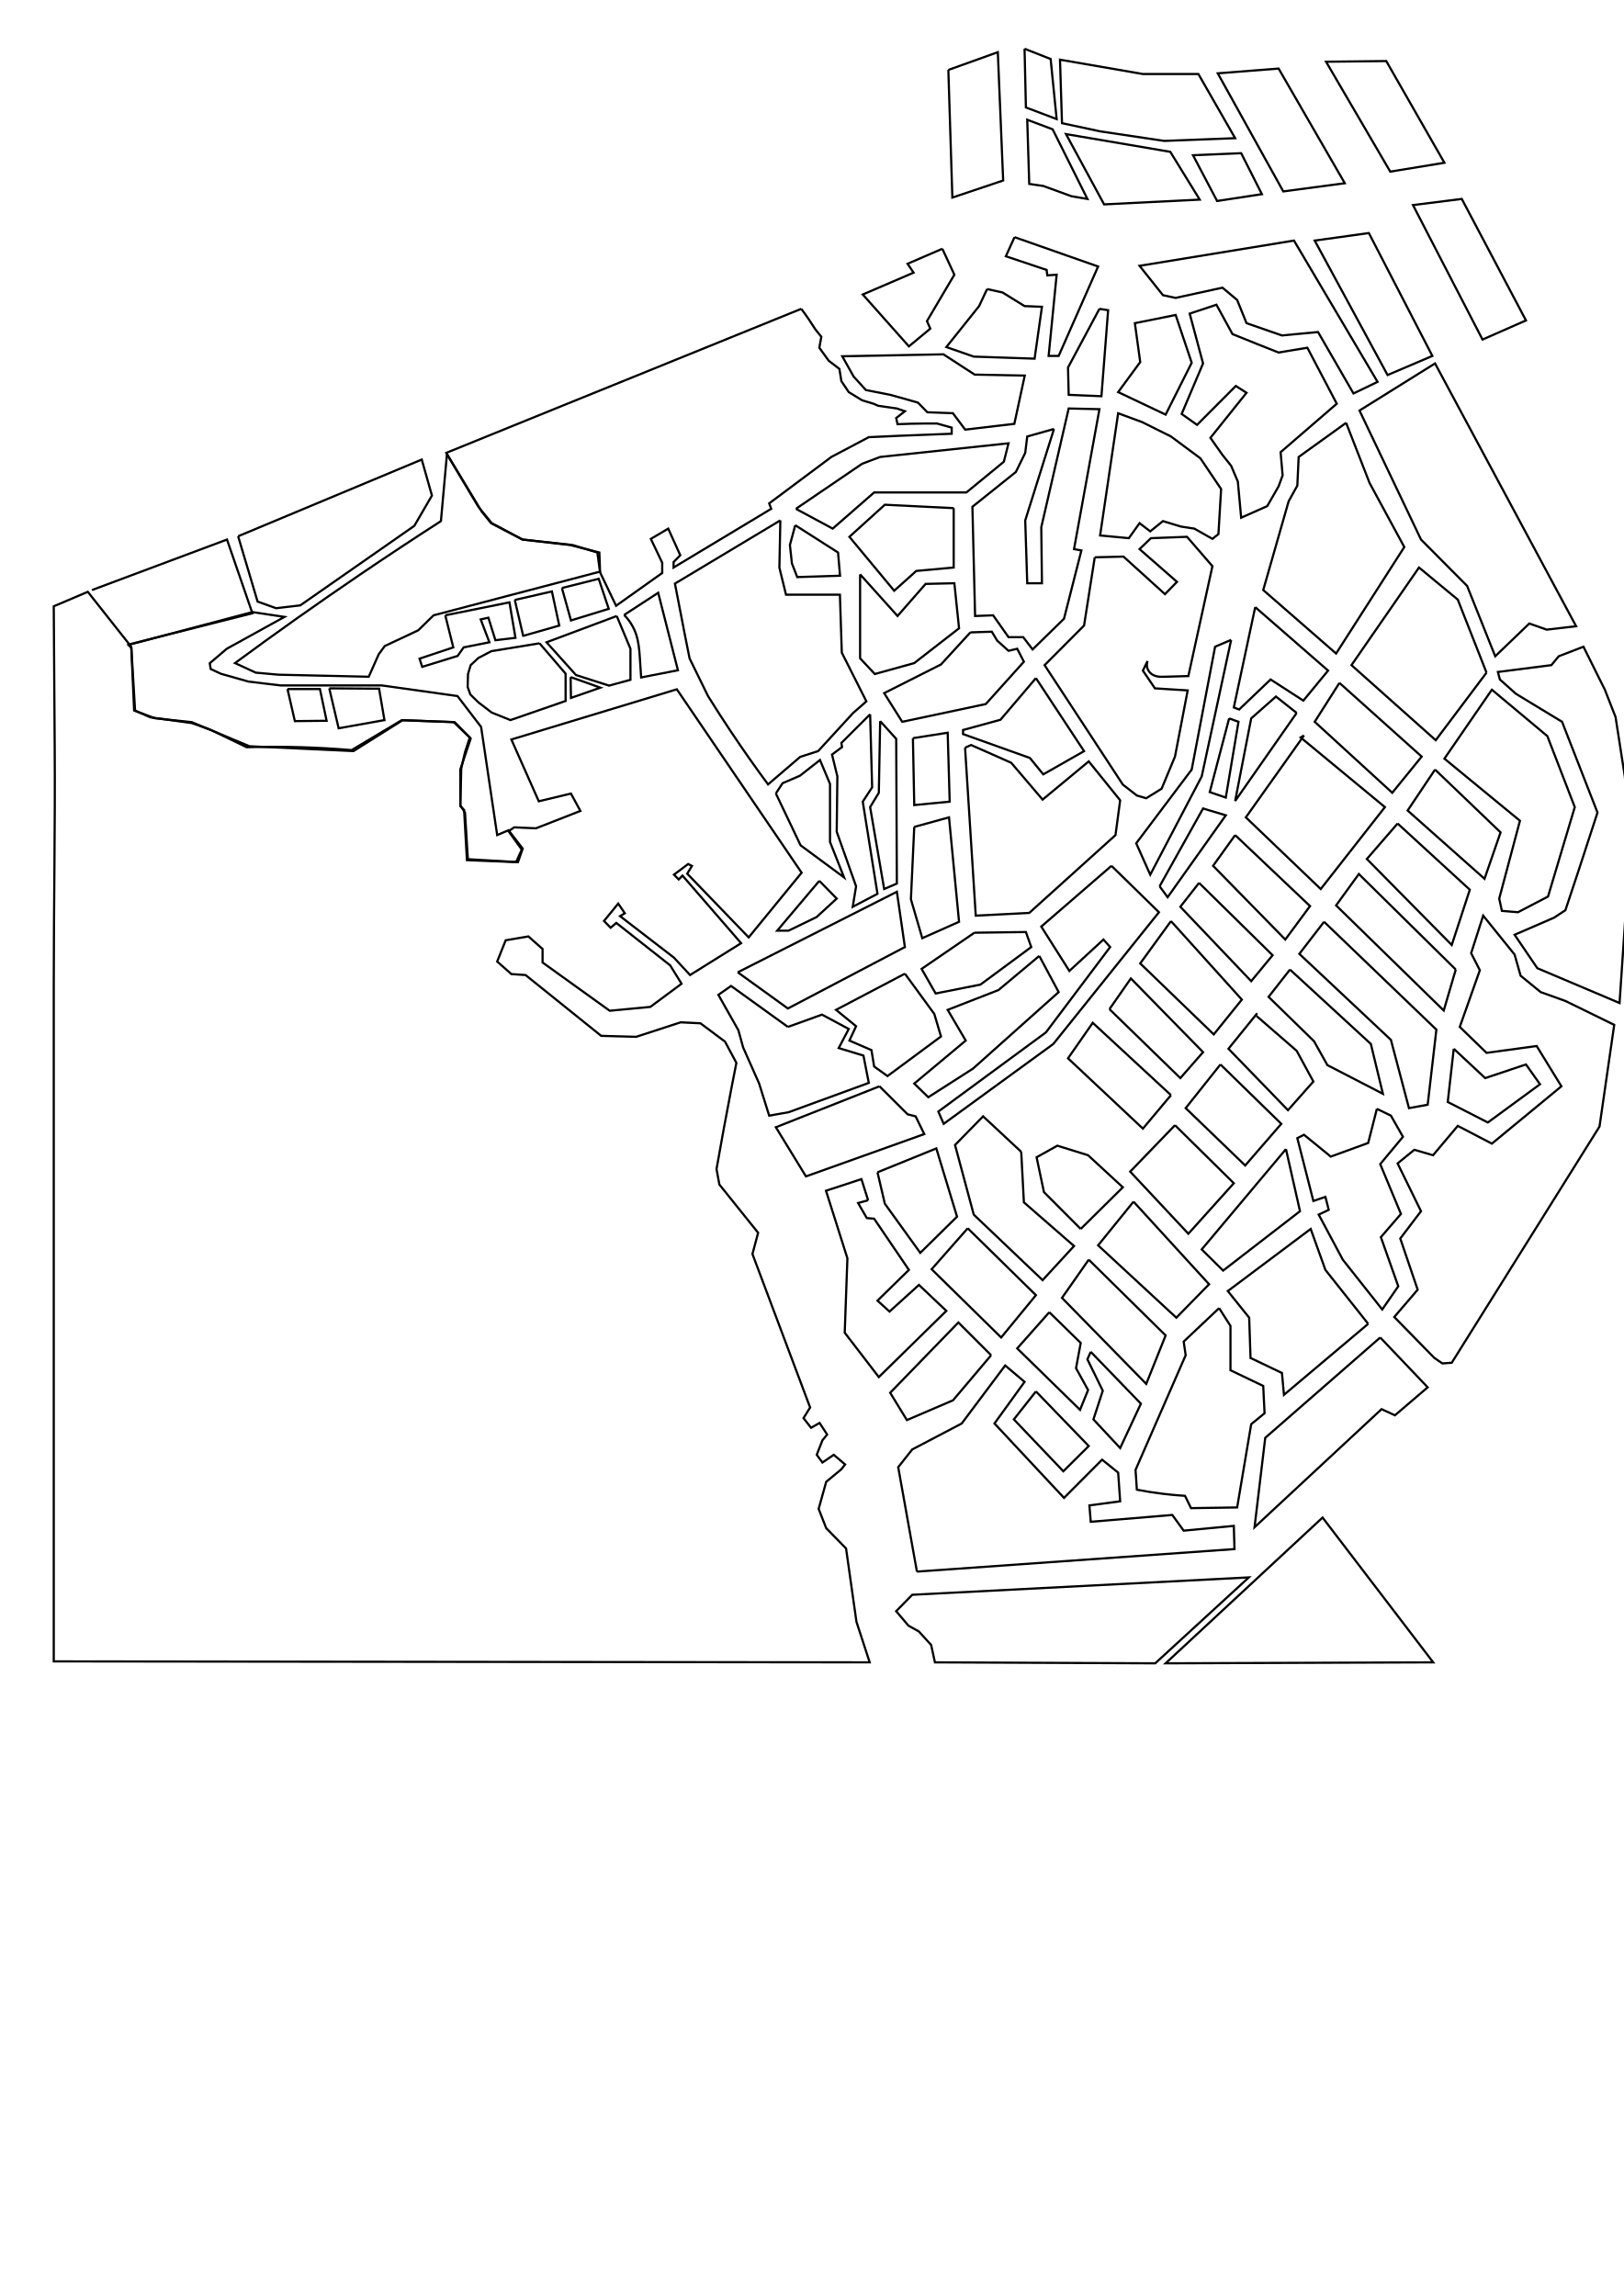
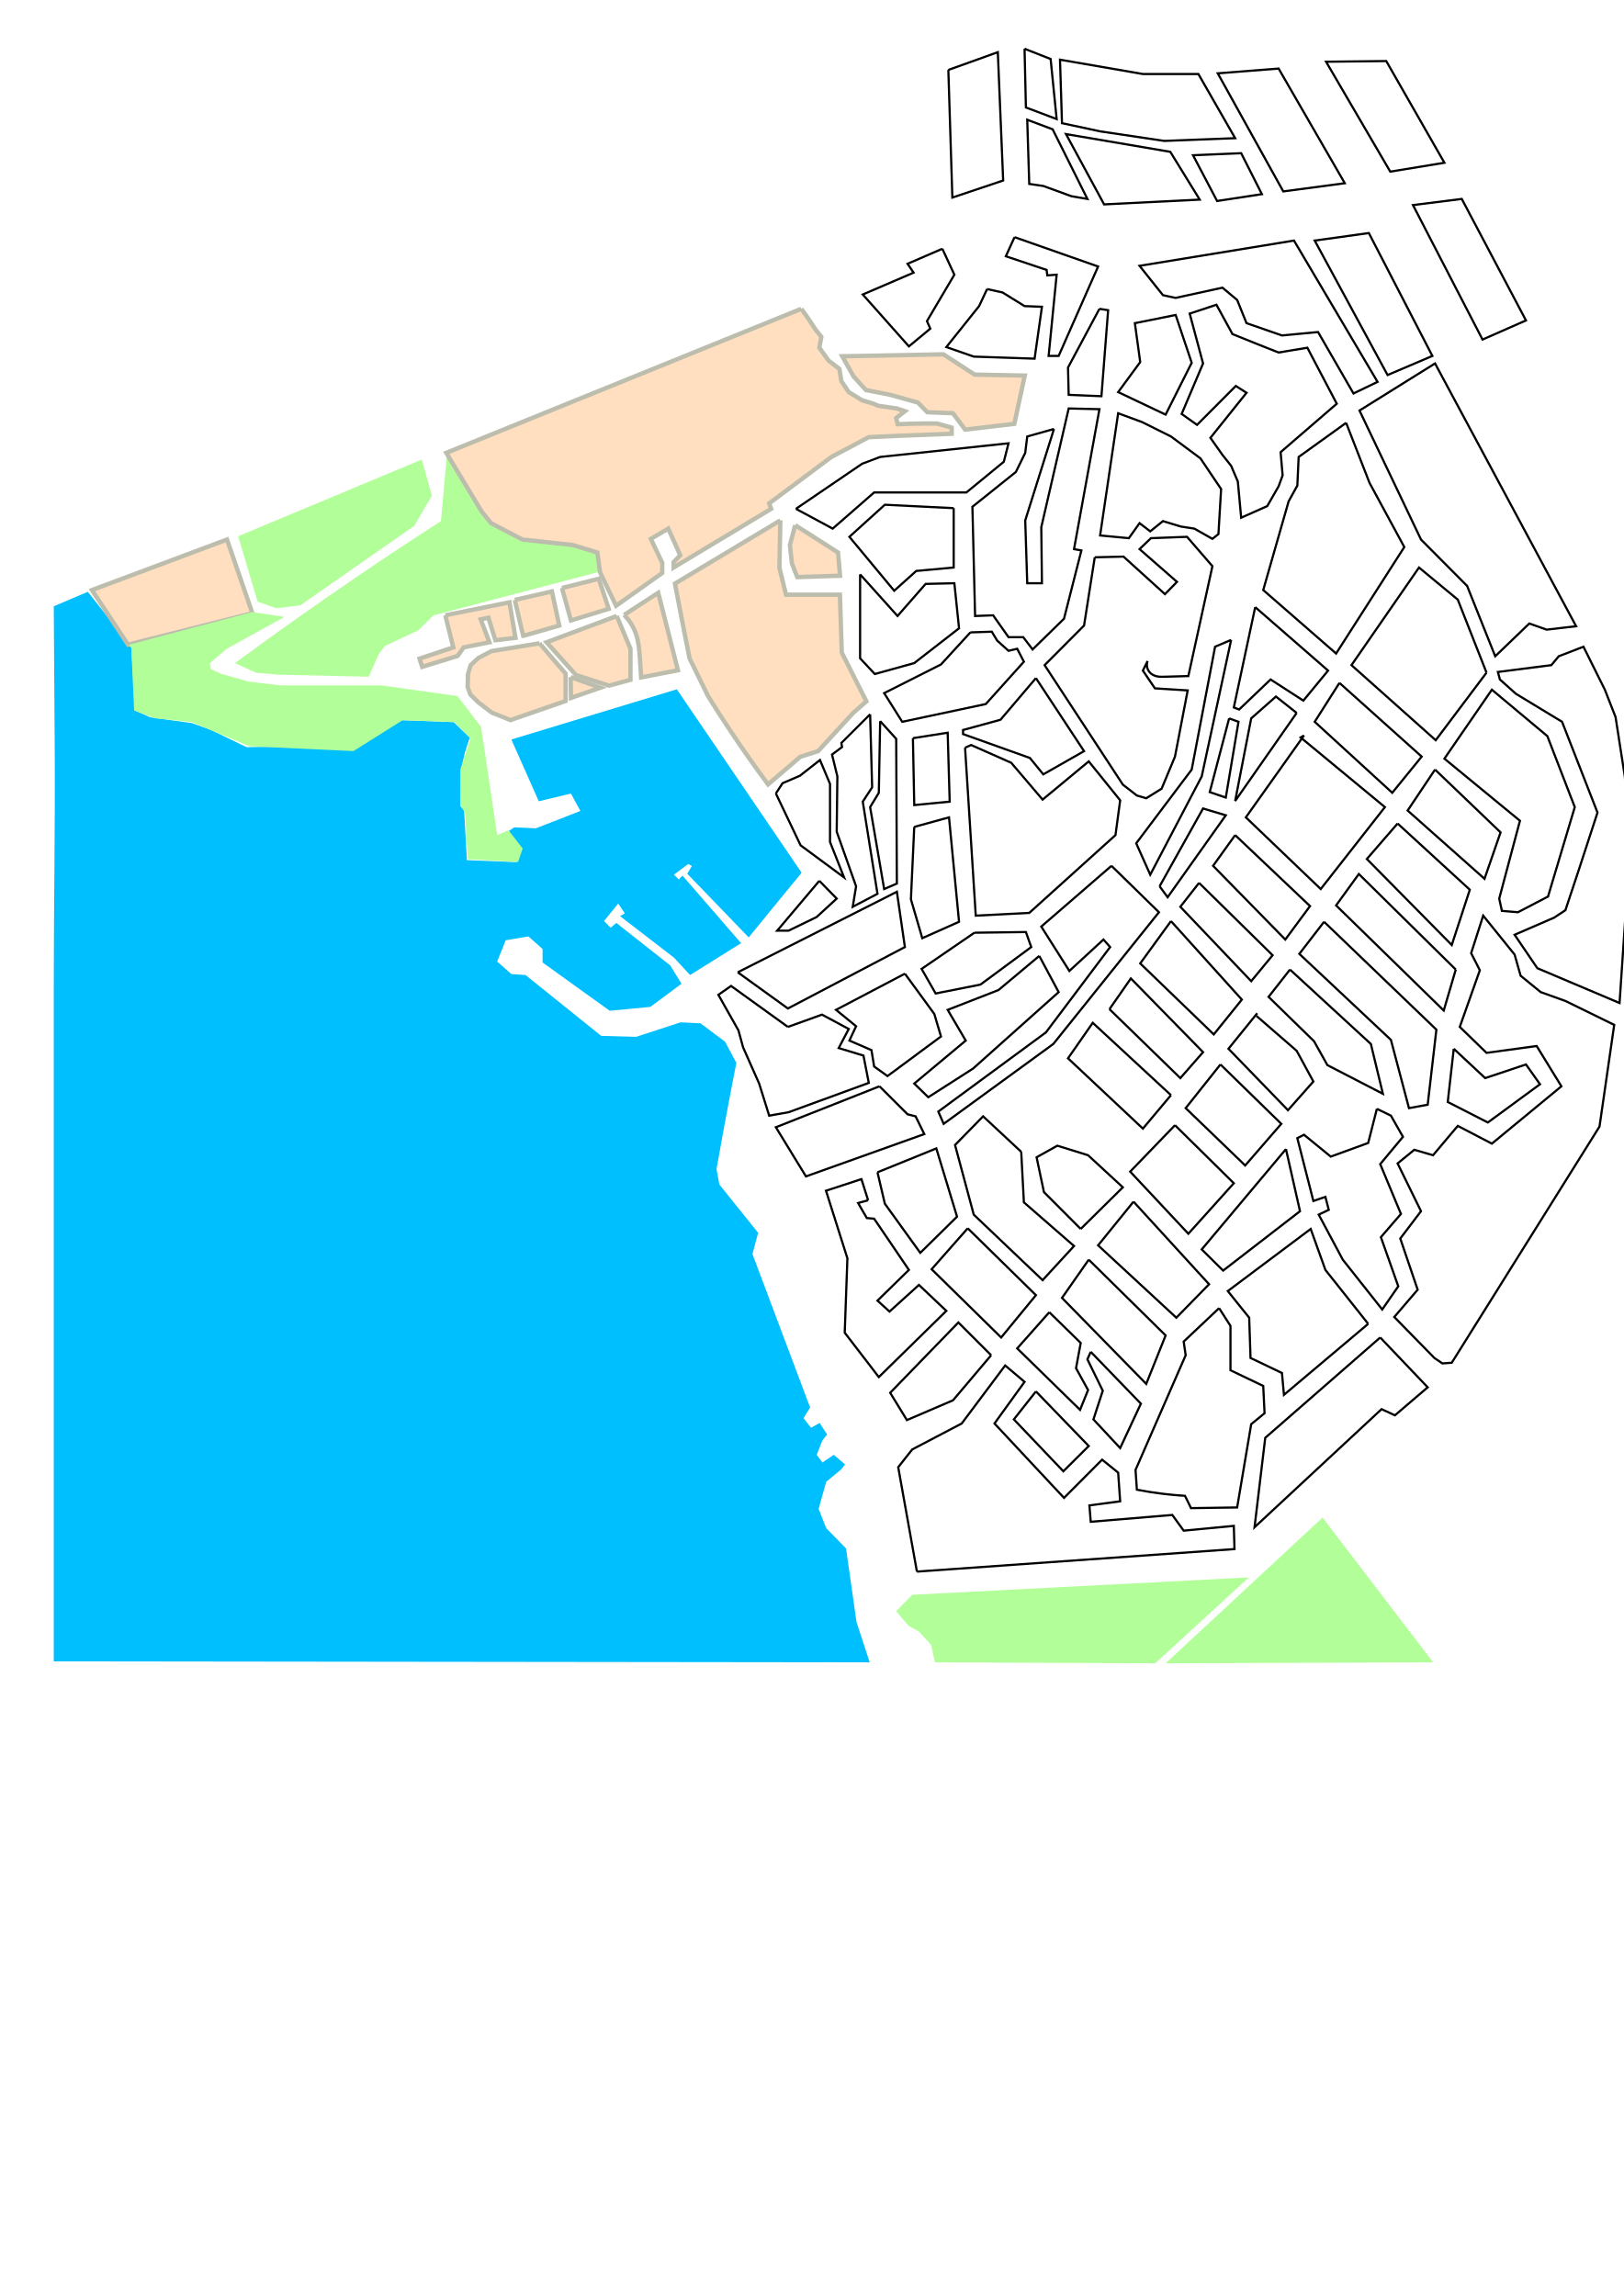
<svg xmlns="http://www.w3.org/2000/svg" width="744.094" height="1052.362" id="svg3717" version="1.1">
  <defs id="defs3719" />
+   <style type="text/css">
+   .city {
+     stroke: #BDBDAE;
+     stroke-width: 2px;
+     fill: #FFDFBF;
+   }
+   .sea {
+     stroke: none;
+     fill: #00BFFF;
+   }
+   .park {
+     stroke: none;
+     fill: #B2FF99;
+   
+   }
+ </style>
  <g id="layer1">
-     <path style="fill:none;stroke:#000000;stroke-width:1px;stroke-linecap:butt;stroke-linejoin:miter;stroke-opacity:1" d="m 109.125,245.789 84.147,-35.154 4.675,16.492 -8.075,13.888 -52.273,36.456 -11.05,1.302 -8.5,-3.038 -8.925,-29.946" id="path2995" />
-     <path style="fill:none;stroke:#000000;stroke-width:1px;stroke-linecap:butt;stroke-linejoin:miter;stroke-opacity:1" d="m 60.165,296.471 -19.931,-25.22 -15.598,6.637 0.433,65.04 c 0.242,36.281 -0.433,72.561 -0.433,108.843 l 0,124.329 0,185.387 373.917,0.442 -6.066,-18.583 -4.766,-33.626 -9.099,-9.291 -3.466,-8.849 3.466,-12.389 6.932,-5.752 1.733,-2.212 -5.199,-4.425 -5.199,3.54 -2.6,-3.54 2.6,-6.637 2.166,-2.655 -3.466,-5.309 -3.9,2.212 -3.466,-4.425 3.033,-4.867 -26.43,-70.35 2.6,-9.734 -17.764,-22.123 -1.3,-7.079 c 2.203,-12.556 4.514,-25.093 6.932,-37.608 0.713,-3.689 1.435,-7.376 2.166,-11.061 l -5.199,-9.734 -11.265,-8.407 -9.099,-0.442 -20.364,6.637 -16.031,-0.442 -34.662,-27.874 -6.499,-0.442 -6.499,-5.752 3.9,-9.734 10.399,-1.77 6.499,5.752 0,6.194 30.763,22.123 18.631,-1.77 14.298,-10.619 -5.199,-8.407 -24.697,-19.468 -2.6,2.212 -3.033,-3.097 6.499,-7.964 3.033,4.425 -2.166,1.327 24.697,19.025 7.366,7.964 23.397,-14.601 -26.863,-30.972 -1.733,1.77 -2.166,-2.212 6.499,-4.867 1.733,0.885 -2.166,3.54 28.163,29.202 24.263,-29.644 -57.192,-84.066 -75.823,23.008 12.565,28.317 14.731,-3.54 4.333,7.964 -20.364,7.964 -9.965,-0.442 -2.6,1.77 6.066,8.407 -2.6,5.752 -22.53,-0.885 -1.3,-23.007 -1.733,-1.77 0.433,-17.256 1.733,-7.522 2.166,-6.637 -7.366,-7.079 -23.83,-0.885 -22.964,13.716 c -7.641,-0.654 -15.299,-1.096 -22.964,-1.327 -8.374,-0.253 -16.756,-0.253 -25.13,0 l -16.464,-7.964 -8.666,-3.097 -19.064,-2.655 -6.932,-3.097 -1.733,-29.202" id="path2999" />
-     <path style="fill:none;stroke:#000000;stroke-width:1px;stroke-linecap:butt;stroke-linejoin:miter;stroke-opacity:1" d="m 204.82,208.191 -2.757,30.66 c -12.559,8.08 -25.019,16.32 -37.377,24.716 -19.247,13.076 -38.247,26.533 -56.985,40.359 l 9.498,4.38 10.417,0.939 41.36,0.939 4.596,-10.324 2.757,-3.754 15.319,-7.196 7.047,-6.883 76.287,-20.023 -0.306,-8.76 -13.48,-3.441 -21.752,-2.503 -14.093,-7.509 -6.127,-7.509 -14.4,-24.09" id="tophane2" />
-     <path style="fill:none;stroke:#000000;stroke-width:1px;stroke-linecap:butt;stroke-linejoin:miter;stroke-opacity:1" d="m 367.197,141.551 -162.684,66.014 16.238,26.906 4.289,5.319 14.4,7.509 22.978,2.503 11.336,3.441 1.226,9.073 7.353,15.33 21.14,-15.017 0,-4.693 -5.208,-10.95 7.966,-4.693 5.515,12.202 -3.064,3.129 0,2.503 44.73,-26.906 -0.919,-2.503 28.493,-21.275 17.157,-9.073 c 4.595,-0.22 9.191,-0.428 13.787,-0.626 8.066,-0.347 16.134,-0.66 24.203,-0.939 l 0,-2.816 -6.74,-1.877 c -1.838,-0.014 -3.676,-0.014 -5.515,0 -4.188,0.032 -8.376,0.136 -12.561,0.313 l -0.613,-2.816 3.983,-3.129 -3.676,-1.251 -8.578,-1.251 -2.145,-0.939 -5.208,-1.564 -6.127,-3.754 -3.37,-5.006 -0.919,-5.631 -4.902,-3.754 -4.289,-5.944 0.919,-5.006 -2.757,-3.441 c -0.987,-1.587 -2.009,-3.152 -3.064,-4.693 -1.088,-1.59 -2.212,-3.155 -3.37,-4.693" id="cumhuriyetM" />
-     <path style="fill:none;stroke:#000000;stroke-width:1px;stroke-linecap:butt;stroke-linejoin:miter;stroke-opacity:1" d="m 42.136,270.45 61.887,-23.152 11.642,33.789 -56.985,14.392" id="arazi1" />
-     <path style="fill:none;stroke:#000000;stroke-width:1px;stroke-linecap:butt;stroke-linejoin:miter;stroke-opacity:1" d="m 145.537,315.971 0,0" id="path3023" />
-     <path style="fill:none;stroke:#000000;stroke-width:1px;stroke-linecap:butt;stroke-linejoin:miter;stroke-opacity:1" d="m 131.75,315.815 14.859,0 c 0.258,1.21 0.515,2.42 0.772,3.63 0.771,3.638 1.535,7.277 2.292,10.918 l -14.553,0.156 -3.37,-14.704" id="arazi2" />
-     <path style="fill:none;stroke:#000000;stroke-width:1px;stroke-linecap:butt;stroke-linejoin:miter;stroke-opacity:1" d="m 150.898,315.502 4.289,18.302 20.986,-3.754 -2.451,-14.392 -22.825,-0.156" id="arazi3" />
-     <path style="fill:none;stroke:#000000;stroke-width:1px;stroke-linecap:butt;stroke-linejoin:miter;stroke-opacity:1" d="m 204.054,282.026 3.676,14.704 -15.472,5.162 1.226,3.754 16.238,-5.006 2.757,-3.911 11.795,-2.346 -3.983,-10.481 3.523,-0.782 3.217,10.324 9.191,-1.095 -2.757,-16.269 -29.412,5.944" id="arazi4" />
-     <path style="fill:none;stroke:#000000;stroke-width:1px;stroke-linecap:butt;stroke-linejoin:miter;stroke-opacity:1" d="m 235.916,274.986 3.83,16.425 0.153,0 16.391,-4.693 -3.37,-15.643 -17.004,3.911" id="arazi5" />
-     <path style="fill:none;stroke:#000000;stroke-width:1px;stroke-linecap:butt;stroke-linejoin:miter;stroke-opacity:1" d="m 257.516,269.511 4.136,14.861 17.31,-5.319 -4.596,-13.766 -16.85,4.224" id="arazi6" />
-     <path style="fill:none;stroke:#000000;stroke-width:1px;stroke-linecap:butt;stroke-linejoin:miter;stroke-opacity:1" d="m 247.252,294.853 -22.059,3.598 -5.974,3.129 -3.523,3.285 -1.225,4.067 -0.153,5.944 1.225,3.441 3.676,3.598 6.127,4.693 8.578,3.441 25.276,-8.76 0,-12.514 -11.949,-13.922" id="arazi7" />
-     <path style="fill:none;stroke:#000000;stroke-width:1px;stroke-linecap:butt;stroke-linejoin:miter;stroke-opacity:1" d="m 282.638,282.339 -32.169,12.045 13.48,15.017 15.165,4.849 9.804,-2.659 0,-14.235 -6.281,-15.017" id="arazi8" />
-     <path style="fill:none;stroke:#000000;stroke-width:1px;stroke-linecap:butt;stroke-linejoin:miter;stroke-opacity:1" d="m 261.499,310.34 0.153,9.542 13.48,-4.693 -13.634,-4.849" id="arazi9" />
-     <path style="fill:none;stroke:#000000;stroke-width:1px;stroke-linecap:butt;stroke-linejoin:miter;stroke-opacity:1" d="m 286.008,281.869 c 2.508,2.458 4.389,5.562 5.512,8.921 1.124,3.36 1.452,6.934 1.687,10.476 l 0.613,9.229 16.85,-3.285 -9.038,-35.51 -15.625,10.168" id="arazi10" />
-     <path style="fill:none;stroke:#000000;stroke-width:1px;stroke-linecap:butt;stroke-linejoin:miter;stroke-opacity:1" d="m 357.609,238.51 -48.31,28.981 c 1.486,7.823 3.003,15.639 4.549,23.45 0.716,3.615 1.438,7.228 2.166,10.84 l 8.449,17.256 c 3.381,5.44 6.848,10.824 10.399,16.149 5.505,8.256 11.212,16.371 17.114,24.335 l 14.731,-12.61 8.232,-2.655 16.031,-17.477 6.066,-5.309 -11.265,-22.344 -0.867,-26.547 -24.697,0 -3.033,-12.389 0.433,-21.68" id="selcukMh" />
+     <path class="park" title="tophane_p1" d="m 109.125,245.789 84.147,-35.154 4.675,16.492 -8.075,13.888 -52.273,36.456 -11.05,1.302 -8.5,-3.038 -8.925,-29.946" id="path2995" />
+     <path class="sea" d="m 60.165,296.471 -19.931,-25.22 -15.598,6.637 0.433,65.04 c 0.242,36.281 -0.433,72.561 -0.433,108.843 l 0,124.329 0,185.387 373.917,0.442 -6.066,-18.583 -4.766,-33.626 -9.099,-9.291 -3.466,-8.849 3.466,-12.389 6.932,-5.752 1.733,-2.212 -5.199,-4.425 -5.199,3.54 -2.6,-3.54 2.6,-6.637 2.166,-2.655 -3.466,-5.309 -3.9,2.212 -3.466,-4.425 3.033,-4.867 -26.43,-70.35 2.6,-9.734 -17.764,-22.123 -1.3,-7.079 c 2.203,-12.556 4.514,-25.093 6.932,-37.608 0.713,-3.689 1.435,-7.376 2.166,-11.061 l -5.199,-9.734 -11.265,-8.407 -9.099,-0.442 -20.364,6.637 -16.031,-0.442 -34.662,-27.874 -6.499,-0.442 -6.499,-5.752 3.9,-9.734 10.399,-1.77 6.499,5.752 0,6.194 30.763,22.123 18.631,-1.77 14.298,-10.619 -5.199,-8.407 -24.697,-19.468 -2.6,2.212 -3.033,-3.097 6.499,-7.964 3.033,4.425 -2.166,1.327 24.697,19.025 7.366,7.964 23.397,-14.601 -26.863,-30.972 -1.733,1.77 -2.166,-2.212 6.499,-4.867 1.733,0.885 -2.166,3.54 28.163,29.202 24.263,-29.644 -57.192,-84.066 -75.823,23.008 12.565,28.317 14.731,-3.54 4.333,7.964 -20.364,7.964 -9.965,-0.442 -2.6,1.77 6.066,8.407 -2.6,5.752 -22.53,-0.885 -1.3,-23.007 -1.733,-1.77 0.433,-17.256 1.733,-7.522 2.166,-6.637 -7.366,-7.079 -23.83,-0.885 -22.964,13.716 c -7.641,-0.654 -15.299,-1.096 -22.964,-1.327 -8.374,-0.253 -16.756,-0.253 -25.13,0 l -16.464,-7.964 -8.666,-3.097 -19.064,-2.655 -6.932,-3.097 -1.733,-29.202" id="akdeniz" />
+     <path class="park" title="tophane_p2" d="m 204.82,208.191 -2.757,30.66 c -12.559,8.08 -25.019,16.32 -37.377,24.716 -19.247,13.076 -38.247,26.533 -56.985,40.359 l 9.498,4.38 10.417,0.939 41.36,0.939 4.596,-10.324 2.757,-3.754 15.319,-7.196 7.047,-6.883 76.287,-20.023 -0.306,-8.76 -13.48,-3.441 -21.752,-2.503 -14.093,-7.509 -6.127,-7.509 -14.4,-24.09" id="tophane2" />
+     <path class="city" d="m 367.197,141.551 -162.684,66.014 16.238,26.906 4.289,5.319 14.4,7.509 22.978,2.503 11.336,3.441 1.226,9.073 7.353,15.33 21.14,-15.017 0,-4.693 -5.208,-10.95 7.966,-4.693 5.515,12.202 -3.064,3.129 0,2.503 44.73,-26.906 -0.919,-2.503 28.493,-21.275 17.157,-9.073 c 4.595,-0.22 9.191,-0.428 13.787,-0.626 8.066,-0.347 16.134,-0.66 24.203,-0.939 l 0,-2.816 -6.74,-1.877 c -1.838,-0.014 -3.676,-0.014 -5.515,0 -4.188,0.032 -8.376,0.136 -12.561,0.313 l -0.613,-2.816 3.983,-3.129 -3.676,-1.251 -8.578,-1.251 -2.145,-0.939 -5.208,-1.564 -6.127,-3.754 -3.37,-5.006 -0.919,-5.631 -4.902,-3.754 -4.289,-5.944 0.919,-5.006 -2.757,-3.441 c -0.987,-1.587 -2.009,-3.152 -3.064,-4.693 -1.088,-1.59 -2.212,-3.155 -3.37,-4.693" id="cumhuriyetM" />
+     <path class="city" d="m 42.136,270.45 61.887,-23.152 11.642,33.789 -56.985,14.392 Z" id="arazi1" />
+     <path class="city" d="m 145.537,315.971 0,0" title="unknown" id="path3023" />
+     <path class="city" d="m 131.75,315.815 14.859,0 c 0.258,1.21 0.515,2.42 0.772,3.63 0.771,3.638 1.535,7.277 2.292,10.918 l -14.553,0.156 -3.37,-14.704" id="arazi2" title="unknown" />
+     <path class="city" d="m 150.898,315.502 4.289,18.302 20.986,-3.754 -2.451,-14.392 -22.825,-0.156" id="arazi3" />
+     <path class="city" d="m 204.054,282.026 3.676,14.704 -15.472,5.162 1.226,3.754 16.238,-5.006 2.757,-3.911 11.795,-2.346 -3.983,-10.481 3.523,-0.782 3.217,10.324 9.191,-1.095 -2.757,-16.269 -29.412,5.944" title="arazi4" />
+     <path class="city" d="m 235.916,274.986 3.83,16.425 0.153,0 16.391,-4.693 -3.37,-15.643 -17.004,3.911" title="arazi5" />
+     <path class="city" d="m 257.516,269.511 4.136,14.861 17.31,-5.319 -4.596,-13.766 -16.85,4.224" title="arazi6" />
+     <path class="city" d="m 247.252,294.853 -22.059,3.598 -5.974,3.129 -3.523,3.285 -1.225,4.067 -0.153,5.944 1.225,3.441 3.676,3.598 6.127,4.693 8.578,3.441 25.276,-8.76 0,-12.514 -11.949,-13.922" title="arazi7" />
+     <path class="city" d="m 282.638,282.339 -32.169,12.045 13.48,15.017 15.165,4.849 9.804,-2.659 0,-14.235 -6.281,-15.017" title="arazi8" />
+     <path class="city" d="m 261.499,310.34 0.153,9.542 13.48,-4.693 -13.634,-4.849" title="arazi9" />
+     <path class="city" d="m 286.008,281.869 c 2.508,2.458 4.389,5.562 5.512,8.921 1.124,3.36 1.452,6.934 1.687,10.476 l 0.613,9.229 16.85,-3.285 -9.038,-35.51 -15.625,10.168" title="arazi10" />
+     <path class="city" d="m 357.609,238.51 -48.31,28.981 c 1.486,7.823 3.003,15.639 4.549,23.45 0.716,3.615 1.438,7.228 2.166,10.84 l 8.449,17.256 c 3.381,5.44 6.848,10.824 10.399,16.149 5.505,8.256 11.212,16.371 17.114,24.335 l 14.731,-12.61 8.232,-2.655 16.031,-17.477 6.066,-5.309 -11.265,-22.344 -0.867,-26.547 -24.697,0 -3.033,-12.389 0.433,-21.68" title="selcukMh" />
    <path style="fill:none;stroke:#000000;stroke-width:1px;stroke-linecap:butt;stroke-linejoin:miter;stroke-opacity:1" d="m 418.361,338.341 0.613,30.66 16.238,-1.564 -0.919,-31.599 -15.931,2.503" id="path3143" />
-     <path style="fill:none;stroke:#000000;stroke-width:1px;stroke-linecap:butt;stroke-linejoin:miter;stroke-opacity:1" d="m 364.44,240.728 -2.451,9.073 0.919,8.447 2.451,6.257 19.608,-0.626 -0.919,-10.637 -19.608,-12.514" id="path3159" />
+     <path class="city" d="m 364.44,240.728 -2.451,9.073 0.919,8.447 2.451,6.257 19.608,-0.626 -0.919,-10.637 -19.608,-12.514" title="path3159" />
    <path style="fill:none;stroke:#000000;stroke-width:1px;stroke-linecap:butt;stroke-linejoin:miter;stroke-opacity:1" d="m 364.746,233.219 30.331,-20.649 8.272,-3.129 58.823,-6.257 -2.145,8.447 -17.157,14.079 -42.279,0 -18.995,16.582 -16.85,-9.073" id="path3163" />
    <path style="fill:none;stroke:#000000;stroke-width:1px;stroke-linecap:butt;stroke-linejoin:miter;stroke-opacity:1" d="m 434.599,32.05 1.838,58.505 23.284,-7.821 -2.451,-58.818 -22.672,8.134" id="path3167" />
    <path style="fill:none;stroke:#000000;stroke-width:1px;stroke-linecap:butt;stroke-linejoin:miter;stroke-opacity:1" d="m 469.525,22.351 0.613,26.906 14.093,5.319 -2.757,-27.532 -11.948,-4.693" id="path3183" />
    <path style="fill:none;stroke:#000000;stroke-width:1px;stroke-linecap:butt;stroke-linejoin:miter;stroke-opacity:1" d="m 431.841,114.019 -15.931,6.883 2.757,4.067 -23.284,10.012 21.14,23.777 9.804,-8.134 -1.532,-3.441 12.561,-21.275 -5.515,-11.889" id="path3187" />
    <path style="fill:none;stroke:#000000;stroke-width:1px;stroke-linecap:butt;stroke-linejoin:miter;stroke-opacity:1" d="m 464.93,108.701 -3.983,8.76 18.689,6.257 0.306,2.503 4.289,-0.313 -3.676,37.23 4.596,0 18.076,-40.985 -38.297,-13.453" id="path3195" />
    <path style="fill:none;stroke:#000000;stroke-width:1px;stroke-linecap:butt;stroke-linejoin:miter;stroke-opacity:1" d="m 452.368,132.478 -3.676,7.822 -15.012,18.772 12.561,4.38 27.88,0.939 3.37,-23.777 -7.966,-0.313 -10.11,-6.257 -7.047,-1.564" id="path3199" />
    <path style="fill:none;stroke:#000000;stroke-width:1px;stroke-linecap:butt;stroke-linejoin:miter;stroke-opacity:1" d="m 503.839,141.551 -14.4,26.906 0.306,12.514 15.012,0.626 3.064,-39.42 -3.983,-0.626" id="path3203" />
    <path style="fill:none;stroke:#000000;stroke-width:1px;stroke-linecap:butt;stroke-linejoin:miter;stroke-opacity:1" d="m 483.005,196.615 -12.255,3.441 -0.919,7.509 -4.289,8.76 -19.914,15.956 1.225,50.058 8.272,-0.313 7.047,10.011 6.74,0 4.289,5.632 14.4,-14.079 7.966,-31.286 -3.37,-0.626 11.642,-64.136 -14.093,-0.313 -12.561,54.438 0.306,25.655 -6.74,0 -0.919,-28.783 13.174,-41.923" id="path3211" />
    <path style="fill:none;stroke:#000000;stroke-width:1px;stroke-linecap:butt;stroke-linejoin:miter;stroke-opacity:1" d="m 437.05,232.907 -31.556,-1.564 -16.238,14.704 20.527,24.716 10.11,-9.073 17.157,-1.564 0,-27.219" id="path3215" />
    <path style="fill:none;stroke:#000000;stroke-width:1px;stroke-linecap:butt;stroke-linejoin:miter;stroke-opacity:1" d="m 394.158,263.254 0,38.482 6.74,7.196 18.076,-5.006 20.527,-15.956 -2.145,-20.649 -13.174,0.313 -12.868,14.704 -17.157,-19.085" id="path3219" />
    <path style="fill:none;stroke:#000000;stroke-width:1px;stroke-linecap:butt;stroke-linejoin:miter;stroke-opacity:1" d="m 375.469,403.728 -19.301,22.839 5.208,0 12.868,-6.257 9.191,-8.447 -7.966,-8.134" id="path3227" />
    <path style="fill:none;stroke:#000000;stroke-width:1px;stroke-linecap:butt;stroke-linejoin:miter;stroke-opacity:1" d="m 338.092,445.652 72.917,-36.918 3.676,25.342 -53.615,28.157 -22.978,-16.582" id="path3231" />
    <path style="fill:none;stroke:#000000;stroke-width:1px;stroke-linecap:butt;stroke-linejoin:miter;stroke-opacity:1" d="m 355.555,363.682 3.064,-4.693 7.966,-3.441 9.191,-7.196 4.596,10.95 0,26.593 6.434,16.269 -19.914,-14.704 -11.336,-23.777" id="path3235" />
    <path style="fill:none;stroke:#000000;stroke-width:1px;stroke-linecap:butt;stroke-linejoin:miter;stroke-opacity:1" d="m 398.753,327.39 -13.174,13.14 0.306,1.877 -4.596,3.441 2.451,10.012 -0.306,25.342 8.885,25.029 -1.532,9.386 11.336,-5.944 -6.74,-42.236 4.289,-6.57 -0.919,-33.476" id="path3239" />
    <path style="fill:none;stroke:#000000;stroke-width:1px;stroke-linecap:butt;stroke-linejoin:miter;stroke-opacity:1" d="m 403.349,330.519 -0.613,32.85 -3.983,6.57 6.434,37.543 5.821,-2.503 -0.306,-66.326 -7.353,-8.134" id="path3243" />
    <path style="fill:none;stroke:#000000;stroke-width:1px;stroke-linecap:butt;stroke-linejoin:miter;stroke-opacity:1" d="m 418.974,379.012 -1.532,33.163 5.208,17.833 16.85,-7.509 -4.596,-47.868 -15.931,4.38" id="path3247" />
    <path style="fill:none;stroke:#000000;stroke-width:1px;stroke-linecap:butt;stroke-linejoin:miter;stroke-opacity:1" d="m 444.709,289.847 -13.48,14.704 -26.042,13.14 8.272,13.14 38.297,-8.134 17.463,-19.397 -3.064,-5.944 -3.983,0.939 -5.208,-4.693 -2.451,-4.067 -9.804,0.313" id="path3251" />
    <path style="fill:none;stroke:#000000;stroke-width:1px;stroke-linecap:butt;stroke-linejoin:miter;stroke-opacity:1" d="m 474.733,310.809 -16.238,19.085 -17.157,4.693 0,1.877 30.637,10.95 6.127,7.509 18.689,-10.637 -22.059,-33.476" id="path3255" />
    <path style="fill:none;stroke:#000000;stroke-width:1px;stroke-linecap:butt;stroke-linejoin:miter;stroke-opacity:1" d="m 442.258,342.721 4.902,76.964 24.51,-1.251 39.522,-35.666 2.145,-15.956 -14.4,-17.833 -21.14,17.52 -14.399,-16.895 -18.382,-8.134 -2.757,1.252" id="path3259" />
    <path style="fill:none;stroke:#000000;stroke-width:1px;stroke-linecap:butt;stroke-linejoin:miter;stroke-opacity:1" d="m 414.685,446.278 -31.556,16.582 9.191,7.509 -3.064,6.57 10.11,4.38 1.225,7.509 6.127,4.38 24.51,-18.146 -3.064,-10.324 -13.48,-18.459" id="path3263" />
    <path style="fill:none;stroke:#000000;stroke-width:1px;stroke-linecap:butt;stroke-linejoin:miter;stroke-opacity:1" d="m 446.547,427.506 -24.203,16.582 6.434,11.263 20.527,-4.067 23.284,-17.207 -2.451,-6.883 -23.591,0.313" id="path3267" />
    <path style="fill:none;stroke:#000000;stroke-width:1px;stroke-linecap:butt;stroke-linejoin:miter;stroke-opacity:1" d="m 476.265,438.143 8.885,16.582 -39.216,35.04 -20.527,13.14 -6.434,-6.257 23.591,-19.71 -8.272,-14.079 23.284,-9.073 18.689,-15.643" id="path3275" />
    <path style="fill:none;stroke:#000000;stroke-width:1px;stroke-linecap:butt;stroke-linejoin:miter;stroke-opacity:1" d="m 509.354,396.846 -32.169,27.845 12.868,20.336 15.625,-14.392 3.064,3.441 -29.412,39.108 -49.326,36.292 2.451,5.632 50.245,-36.605 48.407,-60.382 -21.752,-21.275" id="path3279" />
    <path style="fill:none;stroke:#000000;stroke-width:1px;stroke-linecap:butt;stroke-linejoin:miter;stroke-opacity:1" d="m 361.069,470.681 -26.042,-18.772 -5.821,4.067 9.191,16.269 2.145,7.822 7.353,16.582 4.596,14.704 8.885,-1.564 36.765,-13.453 -2.451,-12.514 -11.336,-3.441 4.596,-8.76 -12.255,-6.57 -15.625,5.632" id="path3283" />
    <path style="fill:none;stroke:#000000;stroke-width:1px;stroke-linecap:butt;stroke-linejoin:miter;stroke-opacity:1" d="m 403.042,497.9 -47.488,18.772 13.787,22.526 54.228,-19.397 -3.983,-8.134 -3.676,-0.939 -12.868,-12.827" id="path3287" />
    <path style="fill:none;stroke:#000000;stroke-width:1px;stroke-linecap:butt;stroke-linejoin:miter;stroke-opacity:1" d="m 397.834,550.147 -3.064,-9.699 -16.238,5.319 9.804,30.973 -1.225,34.102 15.625,20.336 30.944,-30.347 -12.561,-11.889 -13.48,12.202 -5.515,-5.006 14.399,-14.079 -15.931,-23.465 -3.37,-0.313 -3.983,-6.883 4.596,-1.251" id="path3291" />
    <path style="fill:none;stroke:#000000;stroke-width:1px;stroke-linecap:butt;stroke-linejoin:miter;stroke-opacity:1" d="m 402.123,537.32 3.37,14.392 16.238,22.526 16.85,-16.582 -9.498,-31.286 -26.961,10.95" id="path3295" />
    <path style="fill:none;stroke:#000000;stroke-width:1px;stroke-linecap:butt;stroke-linejoin:miter;stroke-opacity:1" d="m 443.484,562.975 -16.544,18.772 31.863,31.286 15.931,-19.397 -31.25,-30.66" id="path3299" />
    <path style="fill:none;stroke:#000000;stroke-width:1px;stroke-linecap:butt;stroke-linejoin:miter;stroke-opacity:1" d="m 454.207,621.167 -15.012,-15.017 -31.25,32.225 7.659,12.514 21.14,-9.073 17.463,-20.649" id="path3303" />
    <path style="fill:none;stroke:#000000;stroke-width:1px;stroke-linecap:butt;stroke-linejoin:miter;stroke-opacity:1" d="m 467.993,527.934 -17.463,-16.269 -12.868,13.14 8.578,31.912 31.556,30.035 14.4,-15.643 -22.978,-20.023 -1.225,-23.152" id="path3307" />
    <path style="fill:none;stroke:#000000;stroke-width:1px;stroke-linecap:butt;stroke-linejoin:miter;stroke-opacity:1" d="m 480.861,601.456 -14.706,16.582 28.799,28.157 3.676,-9.073 -5.515,-10.012 2.145,-11.576 -14.399,-14.079" id="path3311" />
    <path style="fill:none;stroke:#000000;stroke-width:1px;stroke-linecap:butt;stroke-linejoin:miter;stroke-opacity:1" d="m 498.937,577.366 -12.255,17.52 38.603,39.42 8.885,-22.213 -35.233,-34.727" id="path3315" />
    <path style="fill:none;stroke:#000000;stroke-width:1px;stroke-linecap:butt;stroke-linejoin:miter;stroke-opacity:1" d="m 499.856,619.602 -1.532,3.441 7.047,14.392 -4.289,13.14 12.255,13.14 9.498,-20.336 -22.978,-23.777" id="path3319" />
    <path style="fill:none;stroke:#000000;stroke-width:1px;stroke-linecap:butt;stroke-linejoin:miter;stroke-opacity:1" d="m 474.733,637.748 -10.11,12.827 22.672,23.777 11.642,-11.576 -24.203,-25.029" id="path3323" />
    <path style="fill:none;stroke:#000000;stroke-width:1px;stroke-linecap:butt;stroke-linejoin:miter;stroke-opacity:1" d="m 420.199,720.343 -8.578,-47.868 6.434,-8.134 22.672,-11.889 19.914,-26.593 8.885,7.509 -13.787,19.084 31.863,34.102 17.463,-17.52 7.353,5.944 0.919,13.14 -14.093,1.877 0.613,7.509 37.377,-3.129 5.208,7.196 22.978,-2.19 0.306,10.637 -145.527,10.324" id="path3327" />
    <path style="fill:none;stroke:#000000;stroke-width:1px;stroke-linecap:butt;stroke-linejoin:miter;stroke-opacity:1" d="m 558.679,599.579 -16.238,15.33 0.919,6.257 -22.978,52.561 0.613,9.073 c 3.961,0.762 7.947,1.389 11.948,1.877 3.361,0.41 6.732,0.723 10.11,0.939 l 2.757,5.631 21.14,-0.313 6.434,-38.169 6.127,-5.006 -0.613,-12.514 -15.012,-7.196 0,-20.336 -5.208,-8.134" id="path3331" />
    <path style="fill:none;stroke:#000000;stroke-width:1px;stroke-linecap:butt;stroke-linejoin:miter;stroke-opacity:1" d="m 519.464,550.773 -16.238,20.023 35.846,33.163 15.012,-15.33 -34.62,-37.856" id="path3335" />
    <path style="fill:none;stroke:#000000;stroke-width:1px;stroke-linecap:butt;stroke-linejoin:miter;stroke-opacity:1" d="m 632.515,613.032 -52.696,45.991 -4.902,40.985 58.211,-54.125 6.127,2.816 15.012,-12.827 -21.752,-22.839" id="path3339" />
    <path style="fill:none;stroke:#000000;stroke-width:1px;stroke-linecap:butt;stroke-linejoin:miter;stroke-opacity:1" d="m 627,606.775 -19.608,-24.716 -6.74,-18.772 -37.99,28.47 9.804,12.202 0.613,18.459 14.4,6.883 0.919,10.012 38.603,-32.538" id="path3343" />
    <path style="fill:none;stroke:#000000;stroke-width:1px;stroke-linecap:butt;stroke-linejoin:miter;stroke-opacity:1" d="m 589.317,526.683 -38.603,45.99 9.804,9.699 35.233,-27.219 -6.434,-28.47" id="path3347" />
    <path style="fill:none;stroke:#000000;stroke-width:1px;stroke-linecap:butt;stroke-linejoin:miter;stroke-opacity:1" d="m 538.459,515.733 -20.527,21.274 26.654,28.47 20.833,-23.152 -26.961,-26.593" id="path3351" />
    <path style="fill:none;stroke:#000000;stroke-width:1px;stroke-linecap:butt;stroke-linejoin:miter;stroke-opacity:1" d="m 559.292,487.888 -15.931,20.023 27.267,26.28 16.544,-19.084 -27.88,-27.219" id="path3355" />
    <path style="fill:none;stroke:#000000;stroke-width:1px;stroke-linecap:butt;stroke-linejoin:miter;stroke-opacity:1" d="m 630.983,508.224 -3.983,15.643 -17.157,6.257 -12.255,-10.012 -3.064,1.564 7.353,28.783 5.515,-1.877 1.532,5.944 -4.596,2.19 11.029,20.649 18.076,22.839 7.353,-10.637 -7.966,-22.526 9.191,-10.637 -9.497,-22.839 10.417,-12.514 -5.515,-9.699 -6.434,-3.129" id="path3359" />
    <path style="fill:none;stroke:#000000;stroke-width:1px;stroke-linecap:butt;stroke-linejoin:miter;stroke-opacity:1" d="m 536.621,501.967 -12.868,15.33 -34.314,-32.225 11.336,-16.269 35.846,33.163" id="path3363" />
    <path style="fill:none;stroke:#000000;stroke-width:1px;stroke-linecap:butt;stroke-linejoin:miter;stroke-opacity:1" d="m 495.26,563.287 19.301,-19.085 -15.931,-14.704 -14.093,-4.38 -9.498,5.319 3.37,15.956 16.85,16.894" id="path3367" />
    <path style="fill:none;stroke:#000000;stroke-width:1px;stroke-linecap:butt;stroke-linejoin:miter;stroke-opacity:1" d="m 576.143,464.423 -13.174,16.269 27.267,28.157 11.642,-13.14 -7.659,-14.079 -18.382,-15.956" id="path3371" />
    <path style="fill:none;stroke:#000000;stroke-width:1px;stroke-linecap:butt;stroke-linejoin:miter;stroke-opacity:1" d="m 666.216,480.692 -2.757,24.403 18.382,9.386 23.897,-17.52 -6.434,-9.073 -18.689,6.257 -14.399,-13.453" id="path3375" />
    <path style="fill:none;stroke:#000000;stroke-width:1px;stroke-linecap:butt;stroke-linejoin:miter;stroke-opacity:1" d="m 508.434,462.546 32.475,31.599 10.417,-11.889 -33.088,-33.789 -9.804,14.079" id="path3379" />
    <path style="fill:none;stroke:#000000;stroke-width:1px;stroke-linecap:butt;stroke-linejoin:miter;stroke-opacity:1" d="m 536.621,422.187 -14.093,19.397 33.701,32.538 12.868,-15.956 -32.475,-35.979" id="path3383" />
    <path style="fill:none;stroke:#000000;stroke-width:1px;stroke-linecap:butt;stroke-linejoin:miter;stroke-opacity:1" d="m 549.488,404.667 -8.578,10.95 32.475,34.102 9.804,-11.889 -33.701,-33.163" id="path3387" />
    <path style="fill:none;stroke:#000000;stroke-width:1px;stroke-linecap:butt;stroke-linejoin:miter;stroke-opacity:1" d="m 591.155,444.4 -9.804,12.514 20.833,20.336 6.127,10.95 25.429,13.14 -5.515,-22.839 -37.071,-34.102" id="path3391" />
    <path style="fill:none;stroke:#000000;stroke-width:1px;stroke-linecap:butt;stroke-linejoin:miter;stroke-opacity:1" d="m 606.78,422.5 -11.336,14.704 41.973,39.42 8.272,31.286 8.578,-1.564 3.983,-34.415 -51.471,-49.432" id="path3395" />
    <path style="fill:none;stroke:#000000;stroke-width:1px;stroke-linecap:butt;stroke-linejoin:miter;stroke-opacity:1" d="m 566.032,382.767 -10.11,14.079 33.088,33.789 11.336,-15.33 -34.314,-32.538" id="path3399" />
    <path style="fill:none;stroke:#000000;stroke-width:1px;stroke-linecap:butt;stroke-linejoin:miter;stroke-opacity:1" d="m 667.135,444.4 -5.515,18.772 -49.326,-48.181 10.417,-14.392 44.424,43.8" id="path3403" />
    <path style="fill:none;stroke:#000000;stroke-width:1px;stroke-linecap:butt;stroke-linejoin:miter;stroke-opacity:1" d="m 597.589,337.089 -26.654,37.543 34.314,32.85 29.412,-37.543 -38.603,-31.912 1.532,-0.939" id="path3407" />
    <path style="fill:none;stroke:#000000;stroke-width:1px;stroke-linecap:butt;stroke-linejoin:miter;stroke-opacity:1" d="m 640.481,377.448 -14.093,16.269 38.909,39.42 8.272,-25.342 -33.088,-30.347" id="path3411" />
    <path style="fill:none;stroke:#000000;stroke-width:1px;stroke-linecap:butt;stroke-linejoin:miter;stroke-opacity:1" d="m 613.826,312.999 -11.336,17.833 35.539,32.538 13.48,-16.582 -37.684,-33.789" id="path3415" />
    <path style="fill:none;stroke:#000000;stroke-width:1px;stroke-linecap:butt;stroke-linejoin:miter;stroke-opacity:1" d="m 657.638,352.732 -12.561,18.772 35.233,31.286 7.353,-21.275 -30.024,-28.783" id="path3419" />
    <path style="fill:none;stroke:#000000;stroke-width:1px;stroke-linecap:butt;stroke-linejoin:miter;stroke-opacity:1" d="m 681.228,308.306 -23.284,30.973 -38.603,-34.415 30.944,-44.739 17.77,14.704 13.174,33.476" id="path3423" />
    <path style="fill:none;stroke:#000000;stroke-width:1px;stroke-linecap:butt;stroke-linejoin:miter;stroke-opacity:1" d="m 594.219,326.765 -28.186,40.359 7.353,-37.856 11.336,-10.011 9.498,7.509" id="path3427" />
    <path style="fill:none;stroke:#000000;stroke-width:1px;stroke-linecap:butt;stroke-linejoin:miter;stroke-opacity:1" d="m 575.223,278.271 -9.804,45.99 2.451,0.939 14.399,-13.766 15.012,9.699 11.336,-13.766 -33.395,-29.096" id="path3431" />
    <path style="fill:none;stroke:#000000;stroke-width:1px;stroke-linecap:butt;stroke-linejoin:miter;stroke-opacity:1" d="m 616.89,193.799 -21.752,15.643 -0.613,13.14 -3.983,7.196 -11.642,40.672 33.395,29.096 31.25,-48.806 -15.931,-29.409 -10.723,-27.532" id="path3435" />
    <path style="fill:none;stroke:#000000;stroke-width:1px;stroke-linecap:butt;stroke-linejoin:miter;stroke-opacity:1" d="m 563.275,329.268 -8.885,33.789 7.353,2.503 5.821,-34.728 -4.289,-1.564" id="path3439" />
    <path style="fill:none;stroke:#000000;stroke-width:1px;stroke-linecap:butt;stroke-linejoin:miter;stroke-opacity:1" d="m 564.194,293.289 -7.353,3.129 -10.723,56.315 -25.429,33.789 6.434,14.392 23.591,-45.052 13.48,-62.572" id="path3443" />
    <path style="fill:none;stroke:#000000;stroke-width:1px;stroke-linecap:butt;stroke-linejoin:miter;stroke-opacity:1" d="m 531.412,406.231 3.676,5.006 26.654,-37.543 -10.417,-3.129 -19.914,35.666" id="path3447" />
    <path style="fill:none;stroke:#000000;stroke-width:1px;stroke-linecap:butt;stroke-linejoin:miter;stroke-opacity:1" d="m 501.694,255.433 -4.902,31.286 -18.076,18.146 35.846,54.751 6.434,5.006 4.289,1.251 7.047,-4.38 6.127,-14.704 5.821,-30.347 -15.012,-0.939 -5.515,-8.134 2.145,-4.38 c -0.377,1.004 -0.418,2.136 -0.121,3.167 0.298,1.032 0.93,1.954 1.757,2.62 0.827,0.666 1.836,1.074 2.872,1.266 1.036,0.192 2.098,0.173 3.151,0.143 l 11.029,-0.313 11.029,-50.371 -11.642,-13.453 -16.544,0.626 -5.208,5.006 17.157,15.017 -5.515,5.631 -18.995,-17.207 -13.174,0.313" id="path3455" />
    <path style="fill:none;stroke:#000000;stroke-width:1px;stroke-linecap:butt;stroke-linejoin:miter;stroke-opacity:1" d="m 612.601,185.039 -25.735,22.213 0.919,10.637 -1.838,5.006 -5.208,9.073 -11.948,5.319 -1.532,-16.582 -3.064,-7.196 -3.983,-5.006 -5.515,-7.822 16.544,-20.649 -4.902,-3.129 -17.77,17.833 -7.047,-5.006 9.804,-23.152 -6.127,-22.839 12.255,-4.067 7.353,13.453 11.642,4.693 9.498,3.754 13.174,-2.19 z" id="path3465" />
    <path style="fill:none;stroke:#000000;stroke-width:1px;stroke-linecap:butt;stroke-linejoin:miter;stroke-opacity:1" d="m 647.527,93.996 31.863,61.634 19.914,-8.76 -29.412,-55.689 z" id="path3467" />
    <path style="fill:none;stroke:#000000;stroke-width:1px;stroke-linecap:butt;stroke-linejoin:miter;stroke-opacity:1" d="m 602.491,110.265 33.395,61.634 20.527,-8.76 -29.105,-56.315 z" id="path3469" />
    <path style="fill:none;stroke:#000000;stroke-width:1px;stroke-linecap:butt;stroke-linejoin:miter;stroke-opacity:1" d="m 620.26,180.346 11.029,-5.319 -38.296,-64.762 -70.772,11.576 10.723,13.453 5.821,1.251 21.446,-4.693 6.74,5.631 4.289,10.637 16.238,5.632 16.544,-1.564 z" id="path3471" />
    <path style="fill:none;stroke:#000000;stroke-width:1px;stroke-linecap:butt;stroke-linejoin:miter;stroke-opacity:1" d="m 520.077,148.121 18.689,-3.754 7.353,21.9 -11.949,23.777 -21.752,-10.324 10.11,-13.766 z" id="path3473" />
    <path style="fill:none;stroke:#000000;stroke-width:1px;stroke-linecap:butt;stroke-linejoin:miter;stroke-opacity:1" d="m 661.927,74.599 -26.654,-46.616 -27.573,0.313 29.412,50.371 z" id="path3475" />
    <path style="fill:none;stroke:#000000;stroke-width:1px;stroke-linecap:butt;stroke-linejoin:miter;stroke-opacity:1" d="m 616.277,83.985 -30.331,-52.561 -27.88,2.19 30.024,54.125 z" id="path3477" />
    <path style="fill:none;stroke:#000000;stroke-width:1px;stroke-linecap:butt;stroke-linejoin:miter;stroke-opacity:1" d="m 485.763,27.357 0.919,29.096 17.463,3.754 29.412,4.38 32.475,-1.251 -16.851,-29.409 -25.429,0 z" id="path3479" />
    <path style="fill:none;stroke:#000000;stroke-width:1px;stroke-linecap:butt;stroke-linejoin:miter;stroke-opacity:1" d="m 470.751,54.889 0.919,29.409 6.434,0.939 12.868,4.693 7.353,1.251 -15.931,-31.912 z" id="path3481" />
    <path style="fill:none;stroke:#000000;stroke-width:1px;stroke-linecap:butt;stroke-linejoin:miter;stroke-opacity:1" d="m 505.983,93.684 -17.463,-32.225 47.794,8.134 13.48,21.9 z" id="path3483" />
    <path style="fill:none;stroke:#000000;stroke-width:1px;stroke-linecap:butt;stroke-linejoin:miter;stroke-opacity:1" d="M 578.287,88.991 557.76,92.119 546.731,71.158 568.79,70.219 z" id="path3485" />
    <path style="fill:none;stroke:#000000;stroke-width:1px;stroke-linecap:butt;stroke-linejoin:miter;stroke-opacity:1" d="m 512.417,189.419 -8.272,56.002 13.174,1.251 4.902,-6.883 4.902,3.754 5.821,-4.693 8.272,2.503 6.127,0.939 8.272,4.693 2.757,-2.19 1.225,-20.649 -9.498,-14.079 -13.48,-10.012 -13.174,-6.57 z" id="path3487" />
    <path style="fill:none;stroke:#000000;stroke-width:1px;stroke-linecap:butt;stroke-linejoin:miter;stroke-opacity:1" d="m 683.679,316.127 -21.752,31.599 34.62,28.47 -9.498,35.666 1.226,5.631 7.353,0.626 13.787,-7.196 12.255,-40.985 -12.561,-32.538 z" id="path3489" />
    <path style="fill:none;stroke:#000000;stroke-width:1px;stroke-linecap:butt;stroke-linejoin:miter;stroke-opacity:1" d="m 657.638,166.58 -34.62,21.587 28.186,59.131 21.14,21.275 12.868,32.225 15.625,-15.017 7.966,2.816 13.48,-1.564 z" id="path3491" />
    <path style="fill:none;stroke:#000000;stroke-width:1px;stroke-linecap:butt;stroke-linejoin:miter;stroke-opacity:1" d="m 725.652,296.417 -11.336,4.38 -3.37,4.067 -24.51,3.129 0.919,3.441 7.353,6.57 21.14,12.827 16.238,41.61 -9.191,28.157 -5.515,16.582 -5.208,3.441 -18.076,7.822 10.417,15.33 37.684,15.956 4.596,-68.204 -2.145,-35.353 -4.289,-27.532 -4.902,-12.514 z" id="path3493" />
    <path style="fill:none;stroke:#000000;stroke-width:1px;stroke-linecap:butt;stroke-linejoin:miter;stroke-opacity:1" d="m 739.745,469.742 -22.365,-10.95 -11.336,-4.067 -9.191,-7.509 -2.757,-9.699 -14.4,-17.833 -5.515,17.207 3.983,7.822 -9.191,25.967 12.255,11.889 22.978,-3.129 11.336,18.459 -31.863,26.28 -15.625,-8.134 -11.336,13.453 -8.578,-2.503 -7.659,6.257 10.723,21.9 -9.498,12.514 7.966,23.465 -10.723,12.514 18.382,18.772 3.676,2.503 4.289,-0.313 67.708,-108.25 z" id="path3495" />
-     <path style="fill:none;stroke:#000000;stroke-width:1px;stroke-linecap:butt;stroke-linejoin:miter;stroke-opacity:1" d="m 432.349,162.408 -46.36,0.885 5.199,9.291 5.633,6.194 11.265,2.212 12.565,3.54 4.333,4.425 11.698,0.442 5.633,7.522 22.53,-2.655 4.766,-22.123 -22.964,-0.442 z" id="path3499" />
-     <path style="fill:none;stroke:#000000;stroke-width:1px;stroke-linecap:butt;stroke-linejoin:miter;stroke-opacity:1" d="m 529.403,762.373 42.894,-39.378 -154.246,7.964 -7.366,7.522 5.633,6.637 4.766,2.655 5.633,6.194 1.733,7.964 z" id="path3501" />
-     <path style="fill:none;stroke:#000000;stroke-width:1px;stroke-linecap:butt;stroke-linejoin:miter;stroke-opacity:1" d="m 606.092,695.563 -71.924,66.81 122.617,-0.442 z" id="path3503" />
-     <path style="fill:none;stroke:#000000;stroke-width:1px;stroke-linecap:butt;stroke-linejoin:miter;stroke-opacity:1" d="m 130.356,282.755 -14.731,-2.212 -56.759,15.043 1.3,1.327 1.3,28.759 9.532,3.54 16.898,1.77 26.43,11.061 47.66,2.212 22.53,-14.158 23.83,0.885 7.366,7.522 -4.766,14.158 0,16.371 2.166,3.54 1.3,21.238 22.964,1.327 2.166,-6.194 -6.499,-8.407 -5.199,2.212 -7.366,-49.555 -10.832,-14.158 -34.662,-4.867 -46.36,0 -14.731,-1.77 -12.565,-3.54 -4.766,-2.212 -0.433,-2.655 7.799,-6.637 z" id="path3505" />
+     <path class="city" d="m 432.349,162.408 -46.36,0.885 5.199,9.291 5.633,6.194 11.265,2.212 12.565,3.54 4.333,4.425 11.698,0.442 5.633,7.522 22.53,-2.655 4.766,-22.123 -22.964,-0.442 z" title="path3499" />
+     <path class="park" title="park_alani4" d="m 529.403,762.373 42.894,-39.378 -154.246,7.964 -7.366,7.522 5.633,6.637 4.766,2.655 5.633,6.194 1.733,7.964 z" id="path3501" />
+     <path class="park" title="park_alani3" d="m 606.092,695.563 -71.924,66.81 122.617,-0.442 z" id="path3503" />
+     <path class="park" d="m 130.356,282.755 -14.731,-2.212 -56.759,15.043 1.3,1.327 1.3,28.759 9.532,3.54 16.898,1.77 26.43,11.061 47.66,2.212 22.53,-14.158 23.83,0.885 7.366,7.522 -4.766,14.158 0,16.371 2.166,3.54 1.3,21.238 22.964,1.327 2.166,-6.194 -6.499,-8.407 -5.199,2.212 -7.366,-49.555 -10.832,-14.158 -34.662,-4.867 -46.36,0 -14.731,-1.77 -12.565,-3.54 -4.766,-2.212 -0.433,-2.655 7.799,-6.637 z" id="sahilpark1" title="sahilpark1" />
  </g>
</svg>
